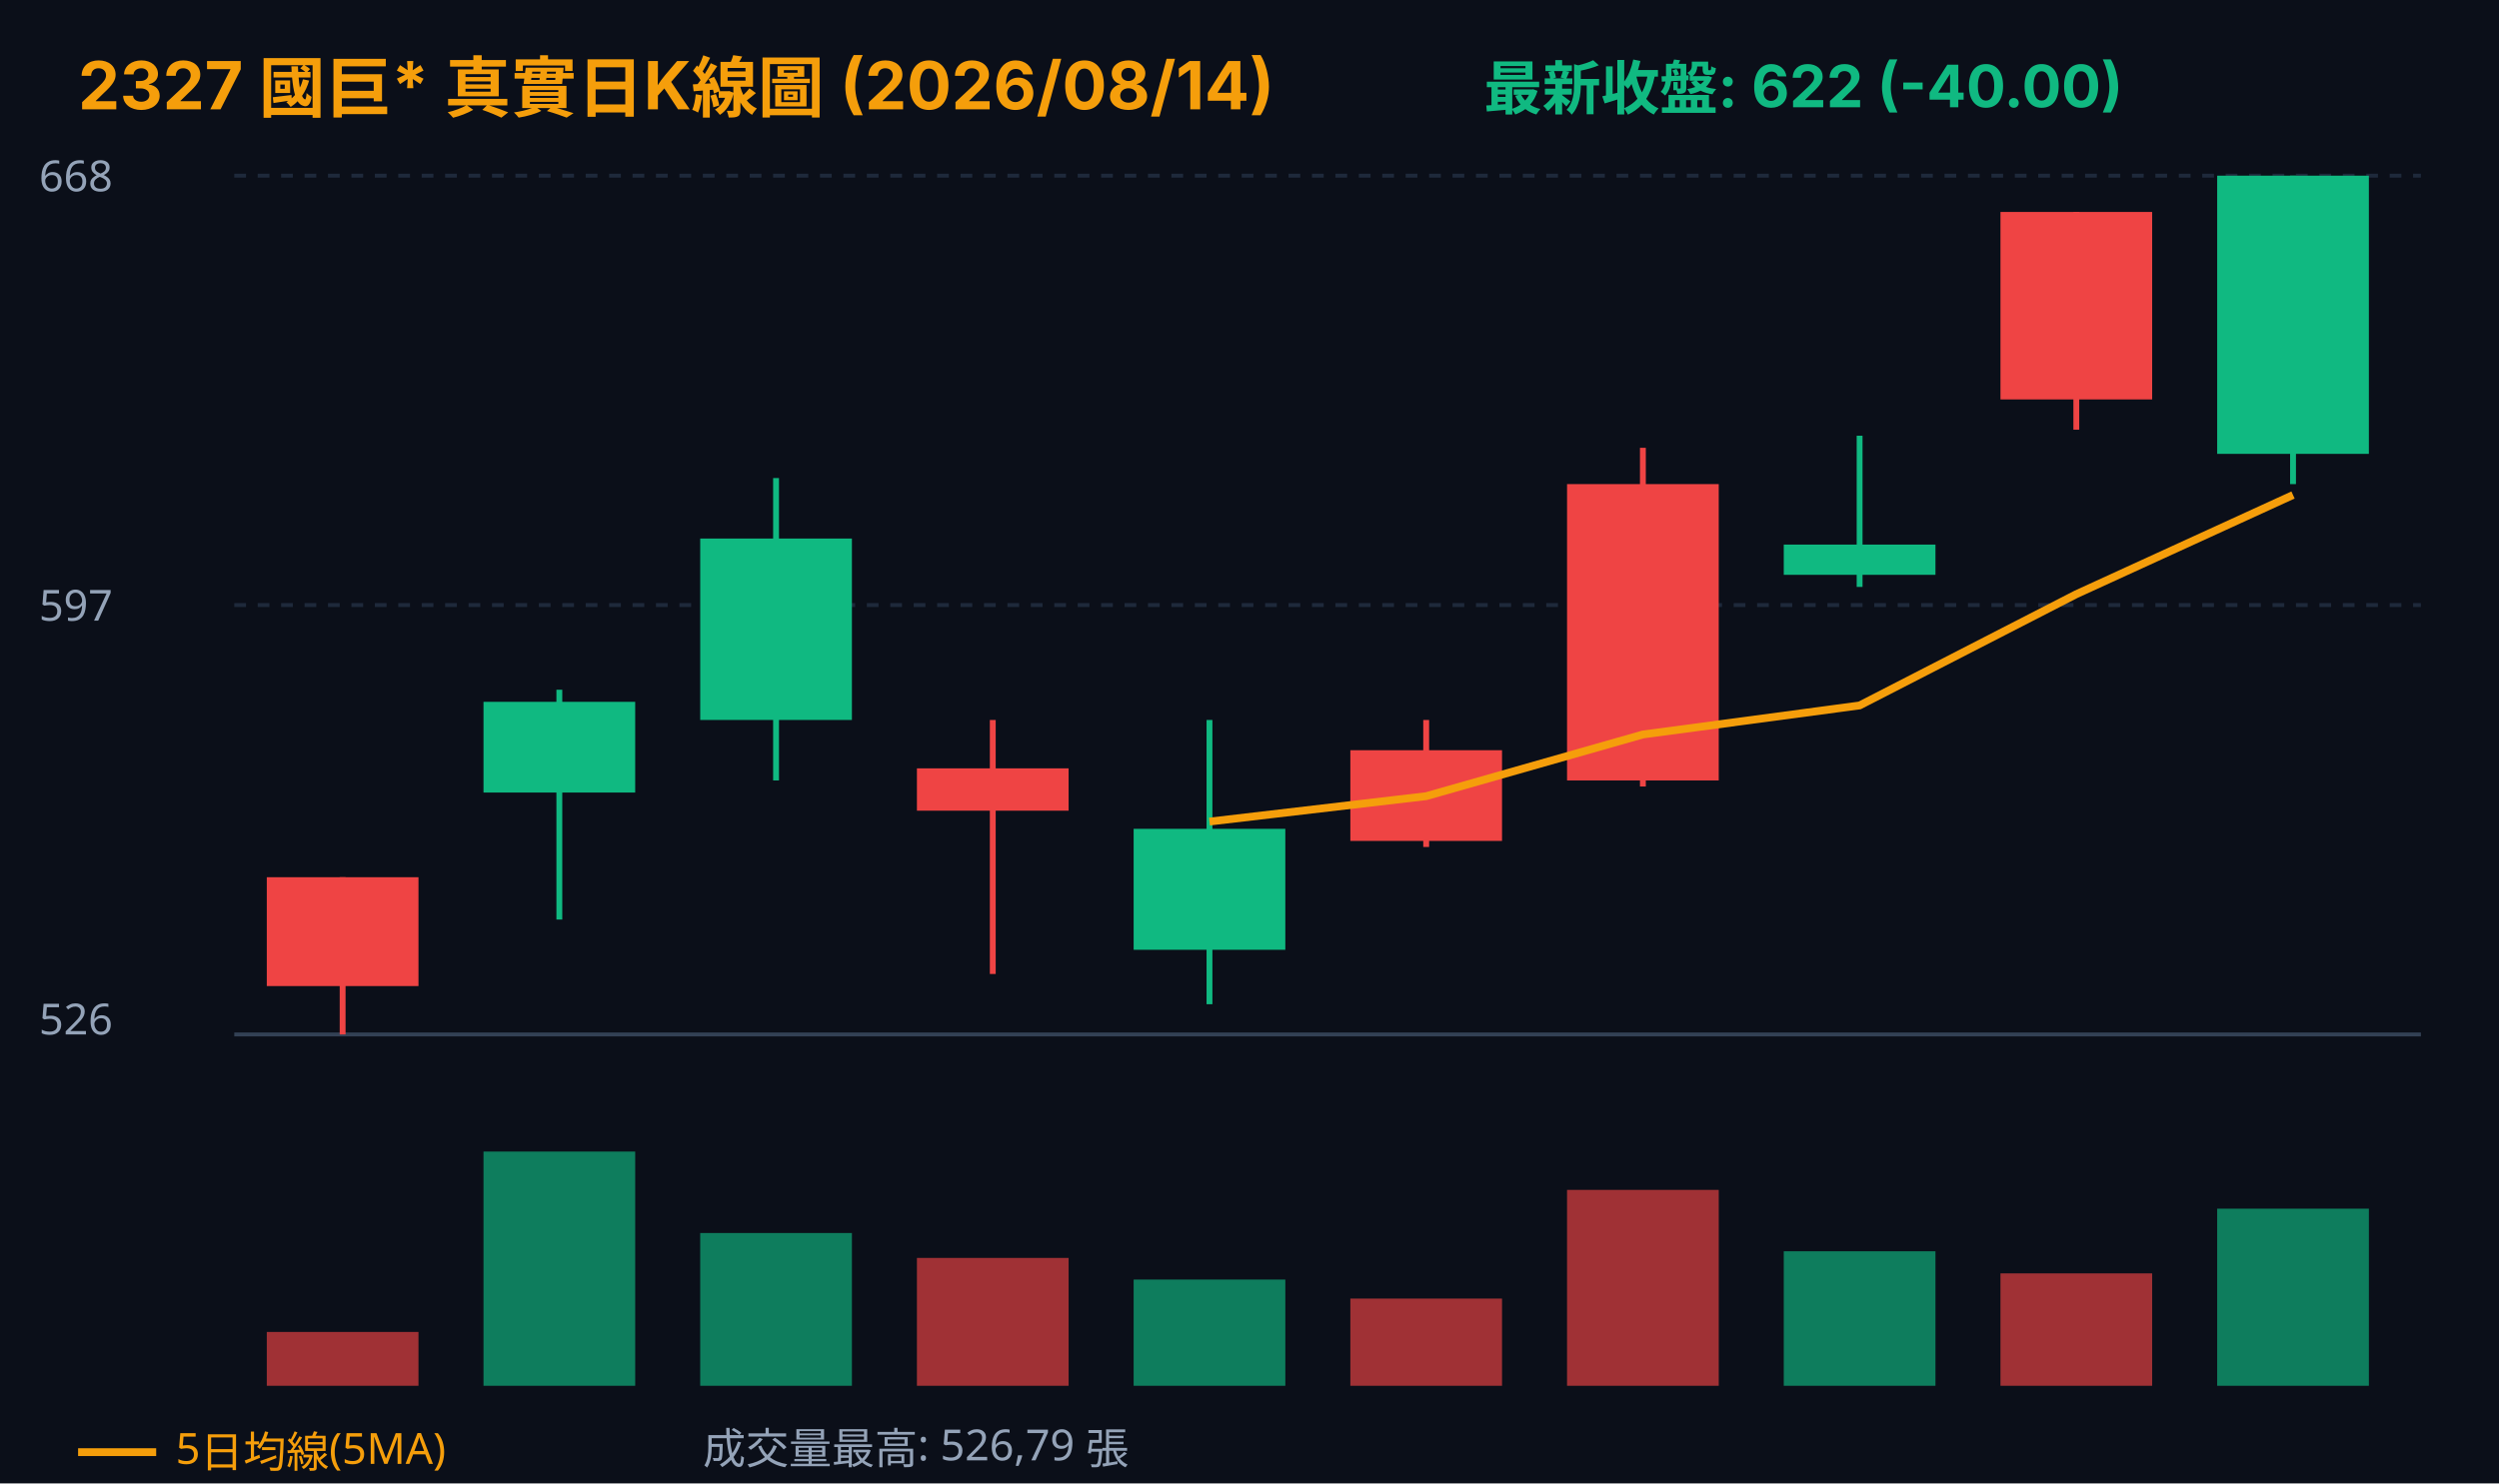
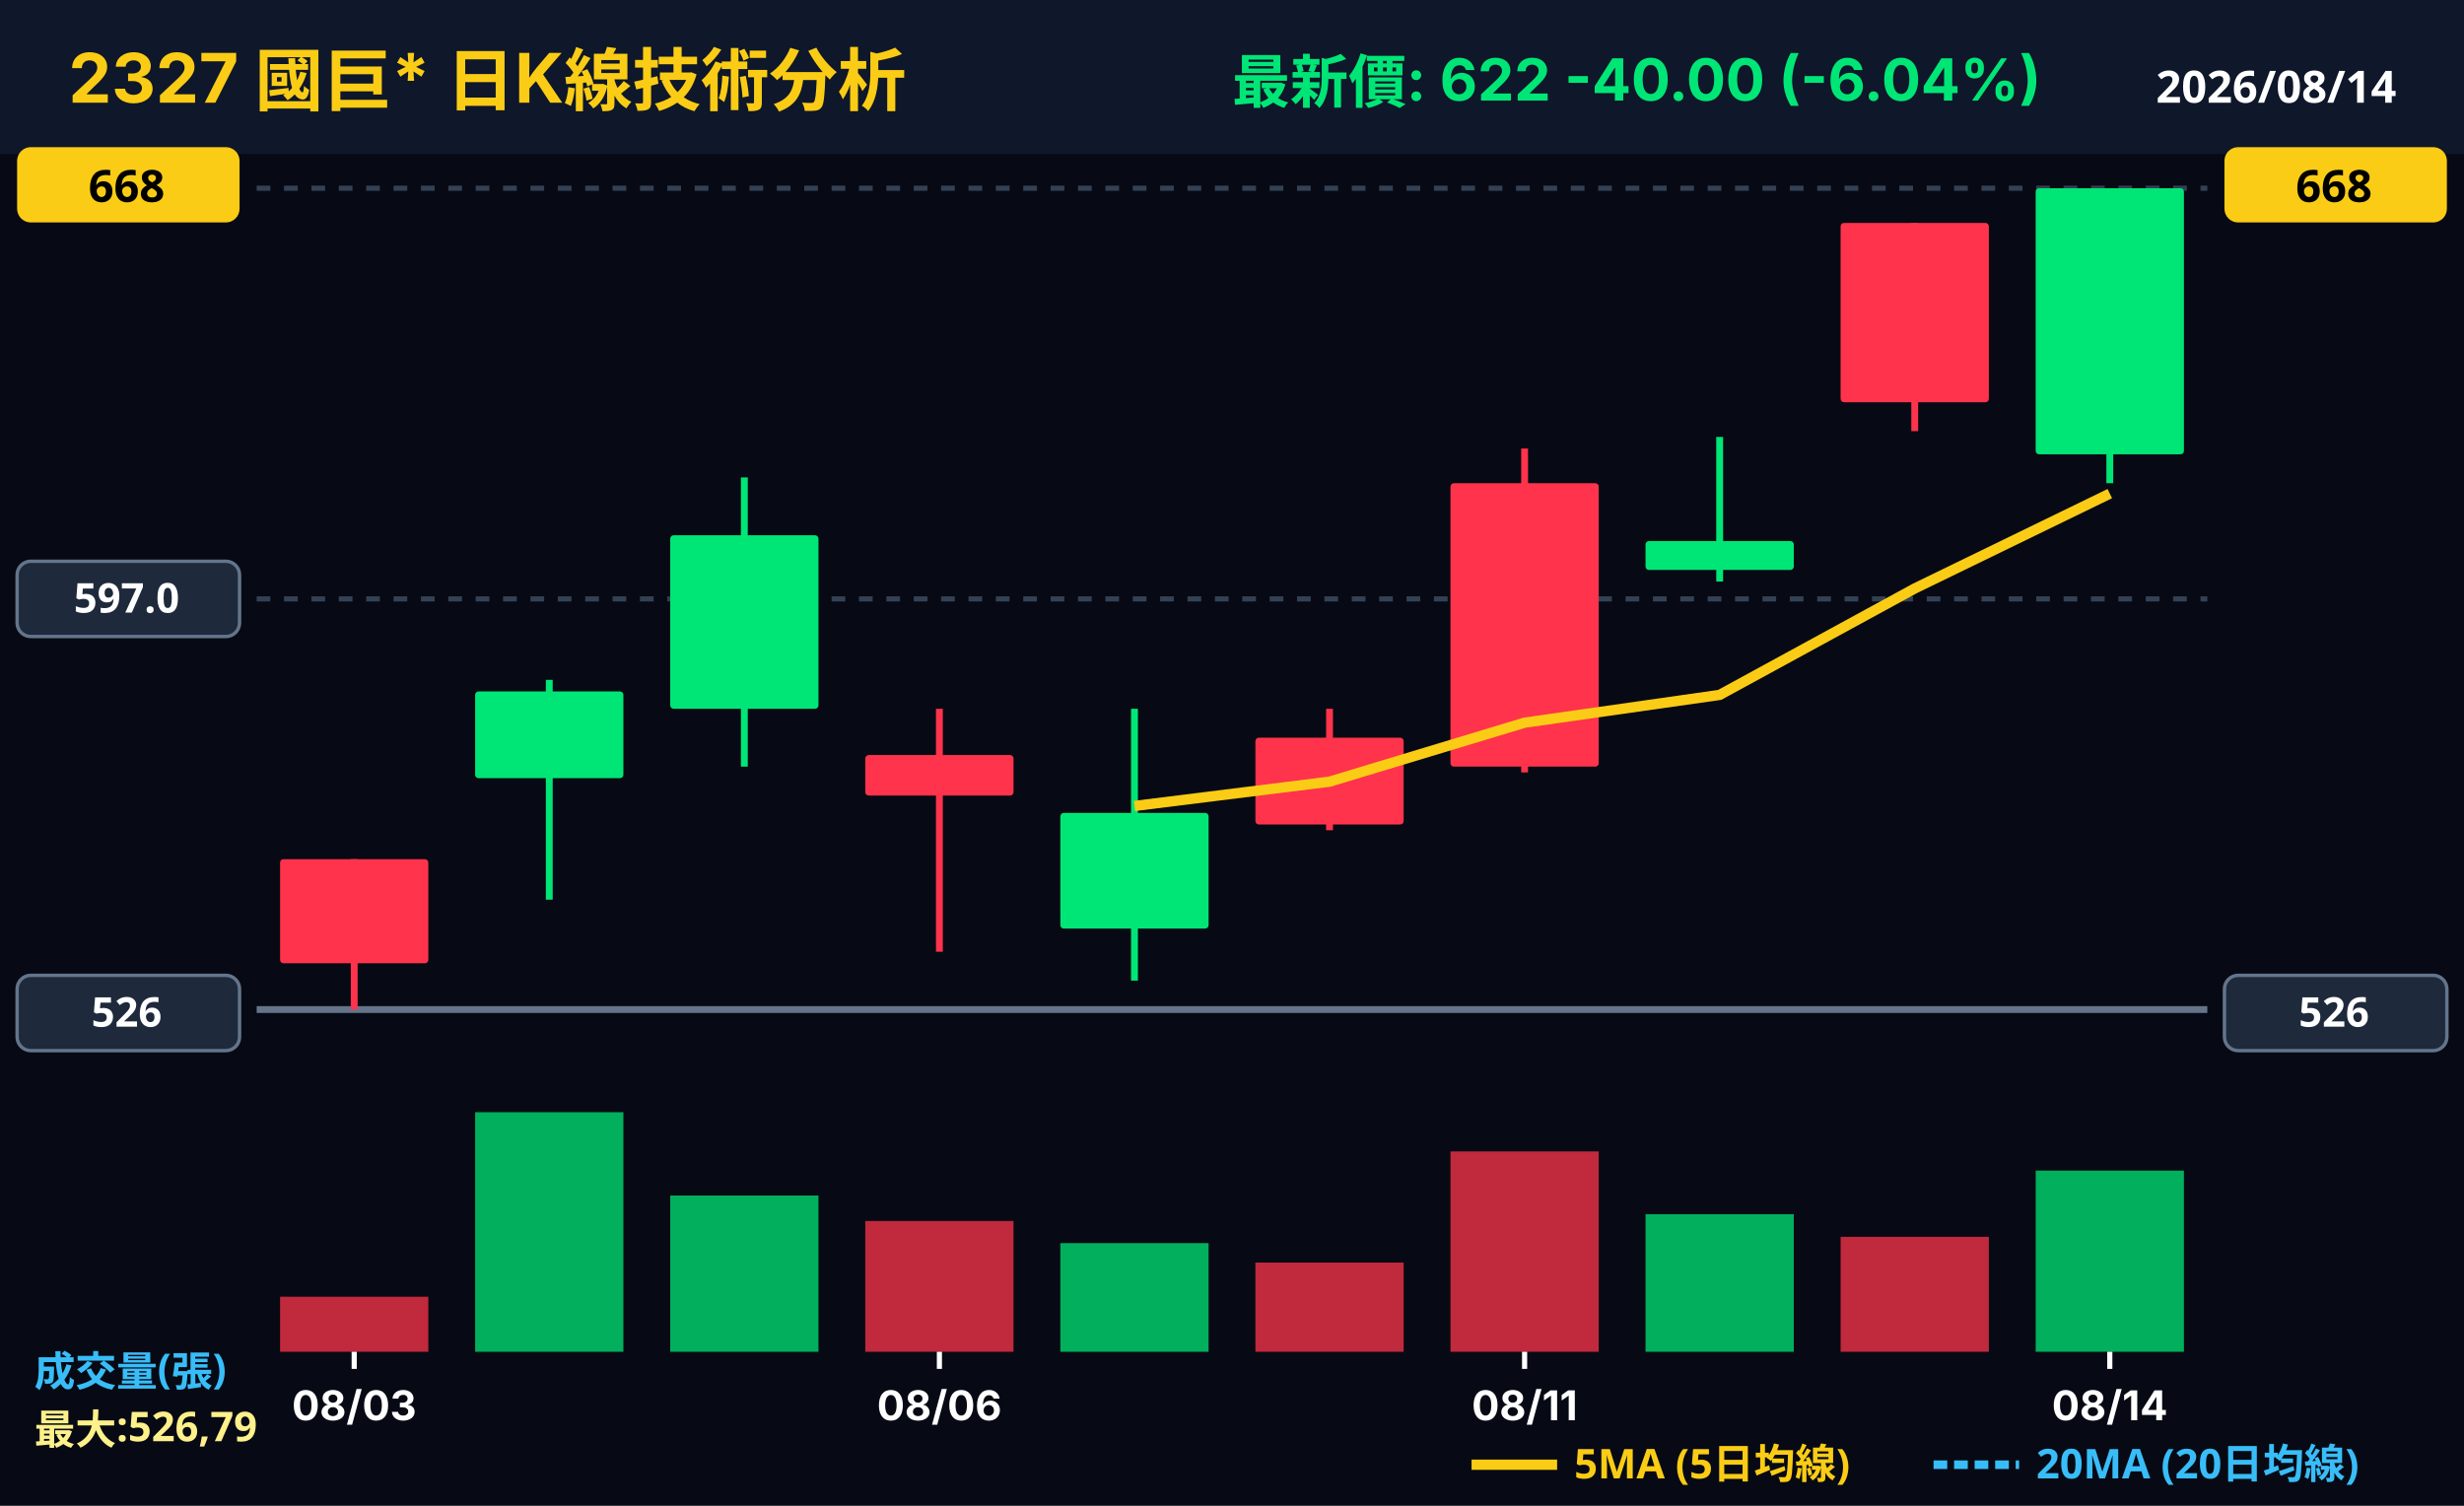
- <svg xmlns="http://www.w3.org/2000/svg" width="640" height="380">
-   <rect width="100%" height="100%" fill="#0b0f19" />
-   <text x="20" y="28" fill="#f59e0b" font-size="17" font-weight="bold" font-family="Inter, sans-serif">2327 國巨* 真實日K線圖 (2026/08/14)</text>
-   <text x="380" y="28" fill="#10b981" font-size="15" font-weight="bold" font-family="Inter, sans-serif">最新收盤: 622 (-40.00)</text>
-   <line x1="60" y1="45" x2="620" y2="45" stroke="#1e293b" stroke-dasharray="3,3" />
-   <line x1="60" y1="155" x2="620" y2="155" stroke="#1e293b" stroke-dasharray="3,3" />
-   <line x1="60" y1="265" x2="620" y2="265" stroke="#334155" />
-   <text x="10" y="49" fill="#94a3b8" font-size="11" font-family="sans-serif">668</text>
-   <text x="10" y="159" fill="#94a3b8" font-size="11" font-family="sans-serif">597</text>
-   <text x="10" y="265" fill="#94a3b8" font-size="11" font-family="sans-serif">526</text>
-   <line x1="87.75" y1="224.718" x2="87.75" y2="265" stroke="#ef4444" stroke-width="1.5" />
-   <rect x="68.325" y="224.718" width="38.85" height="27.887" fill="#ef4444" />
-   <rect x="68.325" y="341.21" width="38.85" height="13.79" fill="#ef4444" opacity="0.65" />
-   <line x1="143.25" y1="176.69" x2="143.25" y2="235.563" stroke="#10b981" stroke-width="1.5" />
-   <rect x="123.825" y="179.789" width="38.85" height="23.239" fill="#10b981" />
-   <rect x="123.825" y="295" width="38.85" height="60" fill="#10b981" opacity="0.65" />
-   <line x1="198.75" y1="122.465" x2="198.75" y2="199.93" stroke="#10b981" stroke-width="1.5" />
-   <rect x="179.325" y="137.958" width="38.85" height="46.479" fill="#10b981" />
-   <rect x="179.325" y="315.864" width="38.85" height="39.136" fill="#10b981" opacity="0.65" />
-   <line x1="254.25" y1="184.437" x2="254.25" y2="249.507" stroke="#ef4444" stroke-width="1.5" />
-   <rect x="234.825" y="196.831" width="38.85" height="10.845" fill="#ef4444" />
-   <rect x="234.825" y="322.244" width="38.85" height="32.756" fill="#ef4444" opacity="0.65" />
-   <line x1="309.75" y1="184.437" x2="309.75" y2="257.254" stroke="#10b981" stroke-width="1.5" />
-   <rect x="290.325" y="212.324" width="38.85" height="30.986" fill="#10b981" />
-   <rect x="290.325" y="327.788" width="38.85" height="27.212" fill="#10b981" opacity="0.65" />
-   <line x1="365.25" y1="184.437" x2="365.25" y2="216.972" stroke="#ef4444" stroke-width="1.5" />
-   <rect x="345.825" y="192.183" width="38.85" height="23.239" fill="#ef4444" />
-   <rect x="345.825" y="332.657" width="38.85" height="22.343" fill="#ef4444" opacity="0.65" />
-   <line x1="420.75" y1="114.718" x2="420.75" y2="201.479" stroke="#ef4444" stroke-width="1.5" />
-   <rect x="401.325" y="124.014" width="38.85" height="75.915" fill="#ef4444" />
-   <rect x="401.325" y="304.818" width="38.85" height="50.182" fill="#ef4444" opacity="0.65" />
-   <line x1="476.25" y1="111.62" x2="476.25" y2="150.352" stroke="#10b981" stroke-width="1.5" />
-   <rect x="456.825" y="139.507" width="38.85" height="7.746" fill="#10b981" />
-   <rect x="456.825" y="320.542" width="38.85" height="34.458" fill="#10b981" opacity="0.65" />
-   <line x1="531.75" y1="54.296" x2="531.75" y2="110.07" stroke="#ef4444" stroke-width="1.5" />
-   <rect x="512.325" y="54.296" width="38.85" height="48.028" fill="#ef4444" />
-   <rect x="512.325" y="326.206" width="38.85" height="28.794" fill="#ef4444" opacity="0.65" />
-   <line x1="587.25" y1="45" x2="587.25" y2="124.014" stroke="#10b981" stroke-width="1.5" />
-   <rect x="567.825" y="45" width="38.85" height="71.268" fill="#10b981" />
-   <rect x="567.825" y="309.626" width="38.85" height="45.374" fill="#10b981" opacity="0.65" />
-   <polyline points="309.75,210.465 365.25,203.958 420.75,188.155 476.25,180.718 531.75,152.211 587.25,126.803" fill="none" stroke="#f59e0b" stroke-width="2" />
-   <line x1="20" y1="372" x2="40" y2="372" stroke="#f59e0b" stroke-width="2" />
-   <text x="45" y="375" fill="#f59e0b" font-size="11" font-family="sans-serif">5日均線(5MA)</text>
-   <text x="180" y="375" fill="#94a3b8" font-size="11" font-family="sans-serif">成交量最高: 526,79 張</text>
+ <svg xmlns="http://www.w3.org/2000/svg" width="720" height="440">
+   <rect width="100%" height="100%" fill="#070a14" />
+   <rect x="0" y="0" width="100%" height="45" fill="#0f172a" />
+   <text x="20" y="30" fill="#facc15" font-size="20" font-weight="bold" font-family="Inter, 'Noto Sans TC', sans-serif">2327 國巨* 日K線技術分析</text>
+   <text x="360" y="30" fill="#00e676" font-size="17" font-weight="bold" font-family="Inter, sans-serif">最新價: 622 -40.00 (-6.04%)</text>
+   <text x="630" y="30" fill="#ffffff" font-size="13" font-weight="bold" font-family="sans-serif">2026/08/14</text>
+   <line x1="75" y1="55" x2="645" y2="55" stroke="#334155" stroke-width="1.5" stroke-dasharray="4,4" />
+   <line x1="75" y1="175" x2="645" y2="175" stroke="#334155" stroke-width="1.5" stroke-dasharray="4,4" />
+   <line x1="75" y1="295" x2="645" y2="295" stroke="#64748b" stroke-width="2" />
+   <rect x="5" y="43" width="65" height="22" rx="4" fill="#facc15" />
+   <text x="37" y="59" fill="#000000" font-size="13" font-weight="bold" font-family="sans-serif" text-anchor="middle">668</text>
+   <rect x="5" y="164" width="65" height="22" rx="4" fill="#1e293b" stroke="#64748b" stroke-width="1" />
+   <text x="37" y="179" fill="#ffffff" font-size="12" font-weight="bold" font-family="sans-serif" text-anchor="middle">597.0</text>
+   <rect x="5" y="285" width="65" height="22" rx="4" fill="#1e293b" stroke="#64748b" stroke-width="1" />
+   <text x="37" y="300" fill="#ffffff" font-size="12" font-weight="bold" font-family="sans-serif" text-anchor="middle">526</text>
+   <rect x="650" y="43" width="65" height="22" rx="4" fill="#facc15" />
+   <text x="682" y="59" fill="#000000" font-size="13" font-weight="bold" font-family="sans-serif" text-anchor="middle">668</text>
+   <rect x="650" y="285" width="65" height="22" rx="4" fill="#1e293b" stroke="#64748b" stroke-width="1" />
+   <text x="682" y="300" fill="#ffffff" font-size="12" font-weight="bold" font-family="sans-serif" text-anchor="middle">526</text>
+   <text x="10" y="405" fill="#38bdf8" font-size="12" font-weight="bold" font-family="sans-serif">成交量(張)</text>
+   <text x="10" y="422" fill="#fef08a" font-size="12" font-weight="bold" font-family="sans-serif">最大:526,79</text>
+   <line x1="103.5" y1="251.056" x2="103.5" y2="295" stroke="#ff334b" stroke-width="2" />
+   <rect x="81.84" y="251.056" width="43.32" height="30.423" fill="#ff334b" rx="1" />
+   <rect x="81.84" y="378.911" width="43.32" height="16.089" fill="#ff334b" opacity="0.75" />
+   <line x1="103.5" y1="395" x2="103.5" y2="400" stroke="#ffffff" stroke-width="1.5" />
+   <text x="103.5" y="415" fill="#ffffff" font-size="12" font-weight="bold" font-family="Inter, sans-serif" text-anchor="middle">08/03</text>
+   <line x1="160.5" y1="198.662" x2="160.5" y2="262.887" stroke="#00e676" stroke-width="2" />
+   <rect x="138.84" y="202.042" width="43.32" height="25.352" fill="#00e676" rx="1" />
+   <rect x="138.84" y="325" width="43.32" height="70" fill="#00e676" opacity="0.75" />
+   <line x1="217.5" y1="139.507" x2="217.5" y2="224.014" stroke="#00e676" stroke-width="2" />
+   <rect x="195.84" y="156.408" width="43.32" height="50.704" fill="#00e676" rx="1" />
+   <rect x="195.84" y="349.341" width="43.32" height="45.659" fill="#00e676" opacity="0.75" />
+   <line x1="274.5" y1="207.113" x2="274.5" y2="278.099" stroke="#ff334b" stroke-width="2" />
+   <rect x="252.84" y="220.634" width="43.32" height="11.831" fill="#ff334b" rx="1" />
+   <rect x="252.84" y="356.785" width="43.32" height="38.215" fill="#ff334b" opacity="0.75" />
+   <line x1="274.5" y1="395" x2="274.5" y2="400" stroke="#ffffff" stroke-width="1.5" />
+   <text x="274.5" y="415" fill="#ffffff" font-size="12" font-weight="bold" font-family="Inter, sans-serif" text-anchor="middle">08/06</text>
+   <line x1="331.5" y1="207.113" x2="331.5" y2="286.549" stroke="#00e676" stroke-width="2" />
+   <rect x="309.84" y="237.535" width="43.32" height="33.803" fill="#00e676" rx="1" />
+   <rect x="309.84" y="363.252" width="43.32" height="31.748" fill="#00e676" opacity="0.75" />
+   <line x1="388.5" y1="207.113" x2="388.5" y2="242.606" stroke="#ff334b" stroke-width="2" />
+   <rect x="366.84" y="215.563" width="43.32" height="25.352" fill="#ff334b" rx="1" />
+   <rect x="366.84" y="368.933" width="43.32" height="26.067" fill="#ff334b" opacity="0.75" />
+   <line x1="445.5" y1="131.056" x2="445.5" y2="225.704" stroke="#ff334b" stroke-width="2" />
+   <rect x="423.84" y="141.197" width="43.32" height="82.817" fill="#ff334b" rx="1" />
+   <rect x="423.84" y="336.455" width="43.32" height="58.545" fill="#ff334b" opacity="0.75" />
+   <line x1="445.5" y1="395" x2="445.5" y2="400" stroke="#ffffff" stroke-width="1.5" />
+   <text x="445.5" y="415" fill="#ffffff" font-size="12" font-weight="bold" font-family="Inter, sans-serif" text-anchor="middle">08/11</text>
+   <line x1="502.5" y1="127.676" x2="502.5" y2="169.93" stroke="#00e676" stroke-width="2" />
+   <rect x="480.84" y="158.099" width="43.32" height="8.451" fill="#00e676" rx="1" />
+   <rect x="480.84" y="354.799" width="43.32" height="40.201" fill="#00e676" opacity="0.75" />
+   <line x1="559.5" y1="65.141" x2="559.5" y2="125.986" stroke="#ff334b" stroke-width="2" />
+   <rect x="537.84" y="65.141" width="43.32" height="52.394" fill="#ff334b" rx="1" />
+   <rect x="537.84" y="361.407" width="43.32" height="33.593" fill="#ff334b" opacity="0.75" />
+   <line x1="616.5" y1="55" x2="616.5" y2="141.197" stroke="#00e676" stroke-width="2" />
+   <rect x="594.84" y="55" width="43.32" height="77.746" fill="#00e676" rx="1" />
+   <rect x="594.84" y="342.064" width="43.32" height="52.936" fill="#00e676" opacity="0.75" />
+   <line x1="616.5" y1="395" x2="616.5" y2="400" stroke="#ffffff" stroke-width="1.5" />
+   <text x="616.5" y="415" fill="#ffffff" font-size="12" font-weight="bold" font-family="Inter, sans-serif" text-anchor="middle">08/14</text>
+   <polyline points="331.5,235.507 388.5,228.408 445.5,211.169 502.5,203.056 559.5,171.958 616.5,144.239" fill="none" stroke="#facc15" stroke-width="3" />
+   <polyline points="616.5,189.873" fill="none" stroke="#38bdf8" stroke-width="2.5" stroke-dasharray="4,2" />
+   <line x1="430" y1="428" x2="455" y2="428" stroke="#facc15" stroke-width="3" />
+   <text x="460" y="432" fill="#facc15" font-size="12" font-weight="bold" font-family="sans-serif">5MA (5日均線)</text>
+   <line x1="565" y1="428" x2="590" y2="428" stroke="#38bdf8" stroke-width="2.5" stroke-dasharray="4,2" />
+   <text x="595" y="432" fill="#38bdf8" font-size="12" font-weight="bold" font-family="sans-serif">20MA (20日均線)</text>
</svg>
